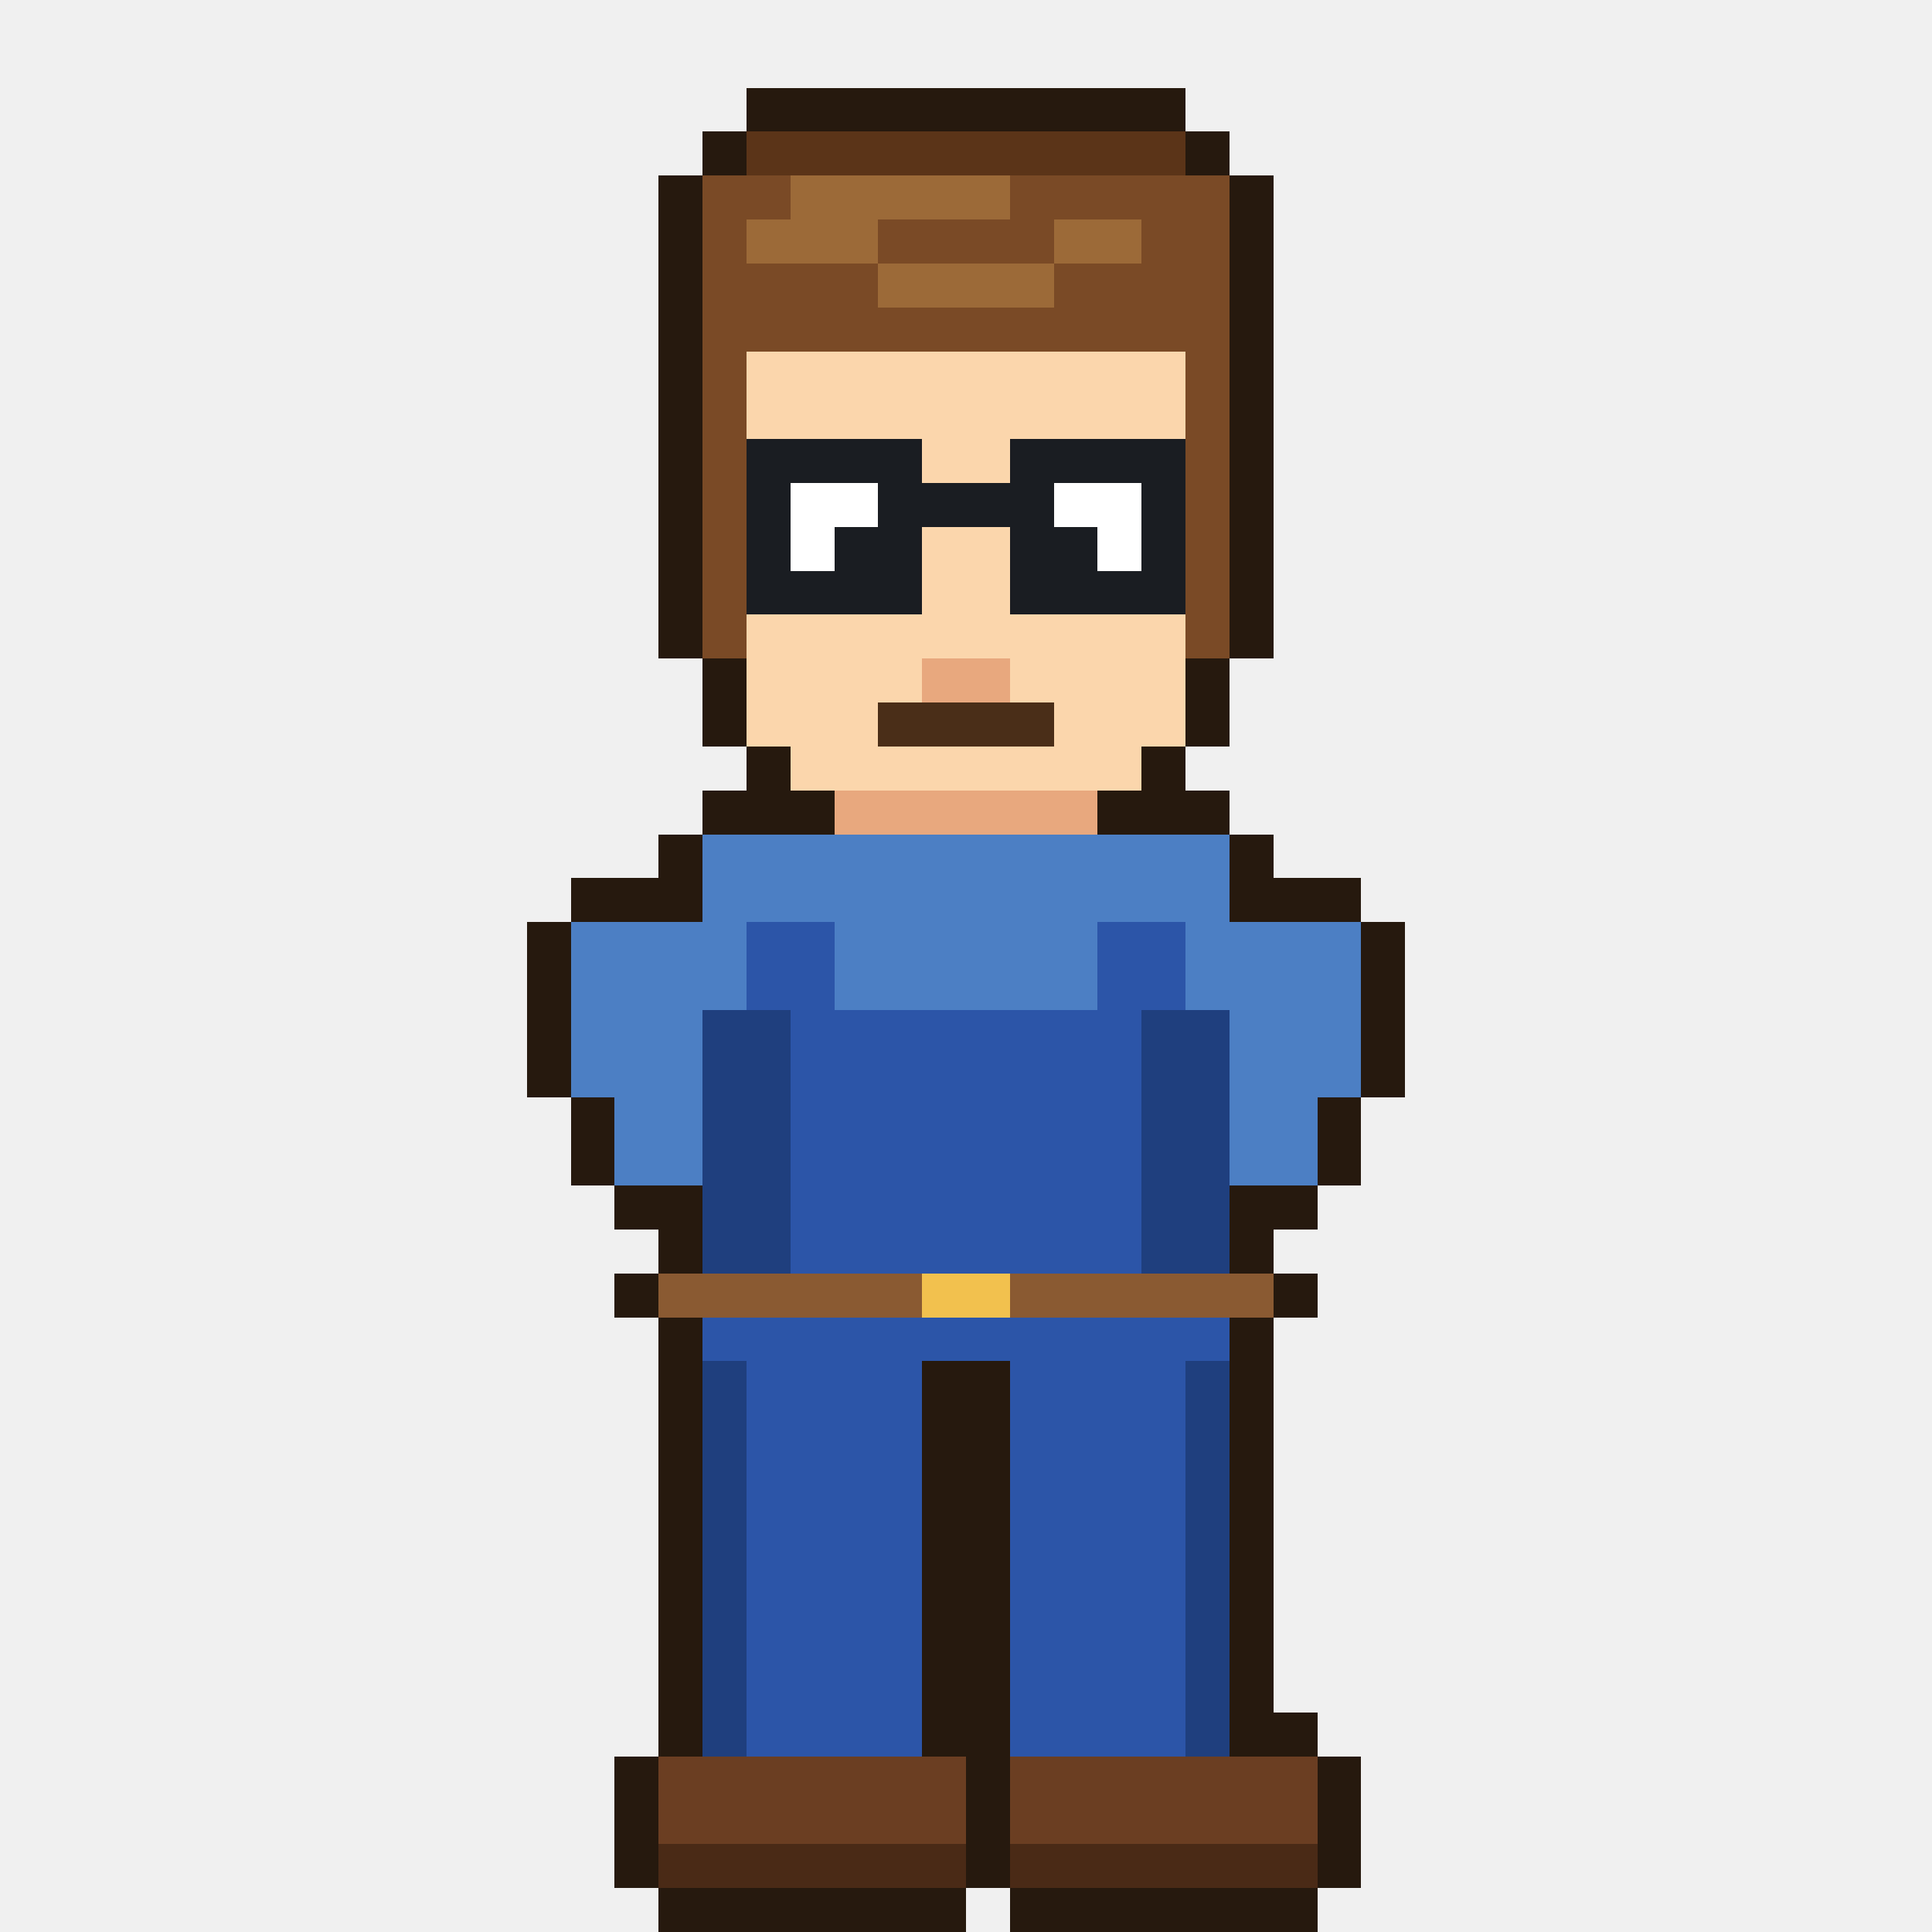
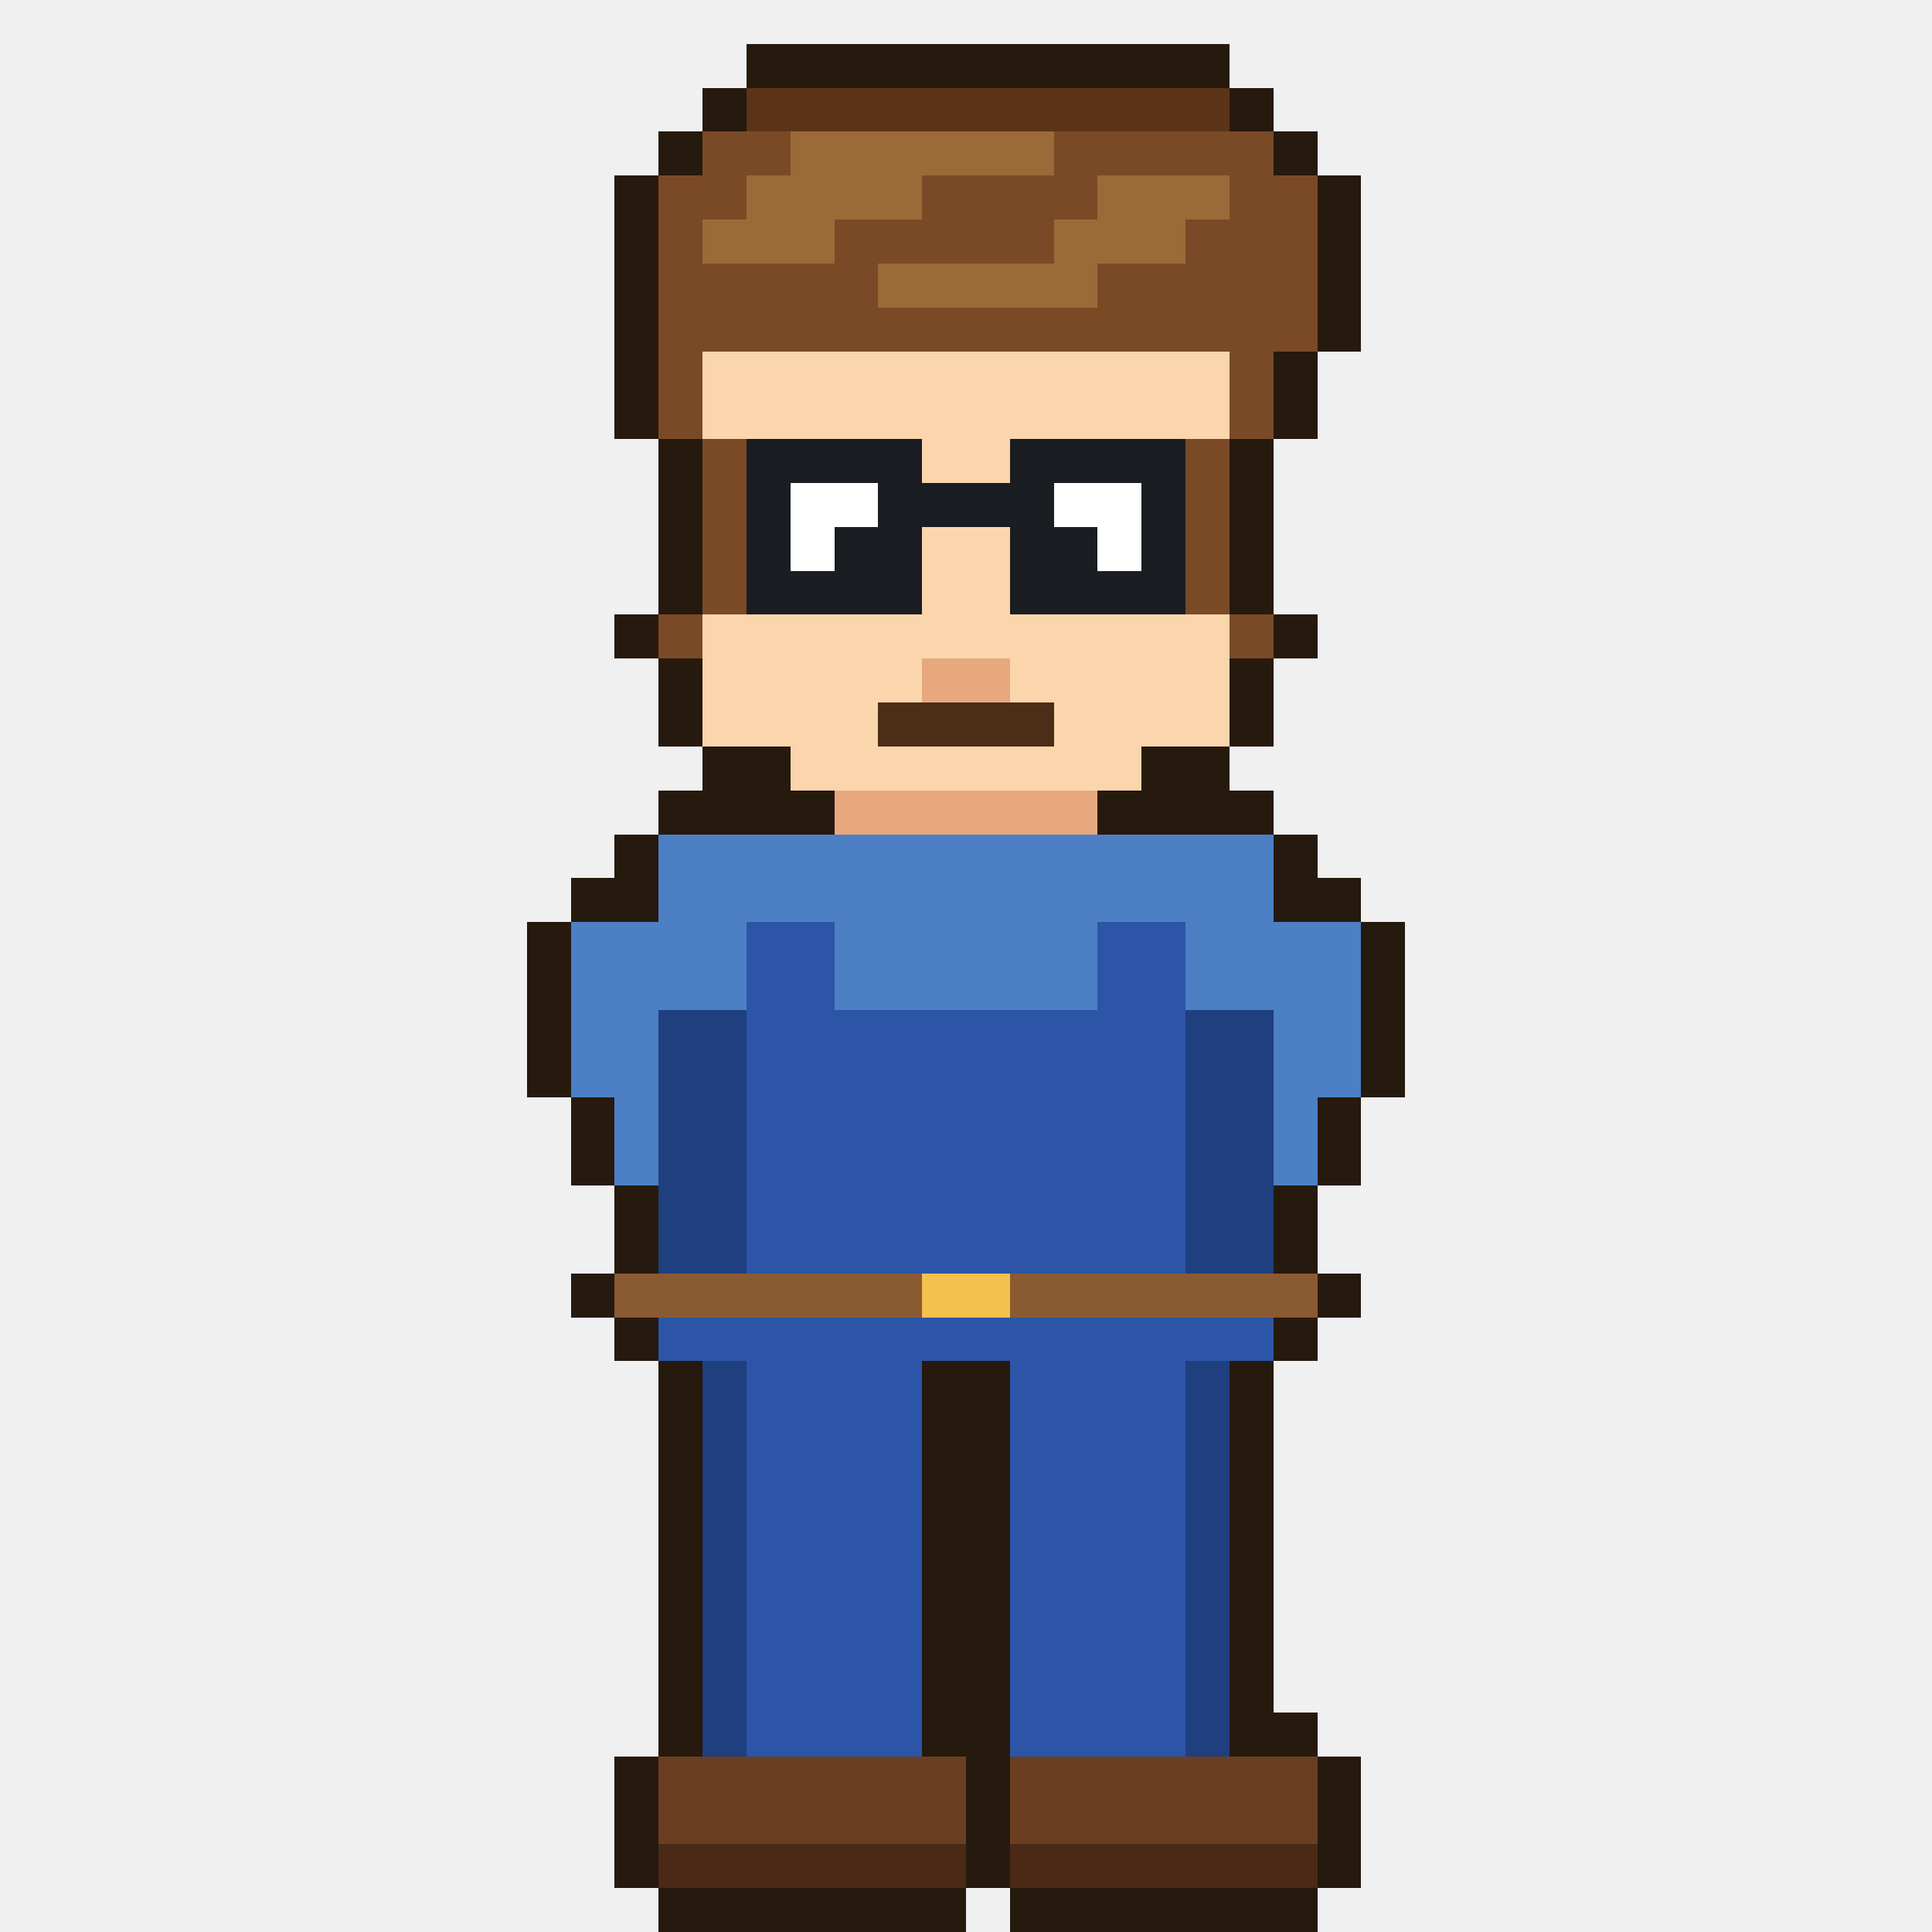
<svg xmlns="http://www.w3.org/2000/svg" viewBox="0 0 36 44" width="240" height="240" role="img" aria-label="Felix" shape-rendering="crispEdges">
-   <rect x="13" y="2" width="10" height="1" fill="#26190E" />
-   <rect x="12" y="3" width="1" height="1" fill="#26190E" />
-   <rect x="13" y="3" width="10" height="1" fill="#5B3418" />
-   <rect x="23" y="3" width="1" height="1" fill="#26190E" />
-   <rect x="11" y="4" width="1" height="1" fill="#26190E" />
-   <rect x="12" y="4" width="2" height="1" fill="#7A4A26" />
-   <rect x="14" y="4" width="5" height="1" fill="#9C6A38" />
-   <rect x="19" y="4" width="5" height="1" fill="#7A4A26" />
-   <rect x="24" y="4" width="1" height="1" fill="#26190E" />
-   <rect x="11" y="5" width="1" height="1" fill="#26190E" />
-   <rect x="12" y="5" width="1" height="1" fill="#7A4A26" />
-   <rect x="13" y="5" width="3" height="1" fill="#9C6A38" />
-   <rect x="16" y="5" width="4" height="1" fill="#7A4A26" />
-   <rect x="20" y="5" width="2" height="1" fill="#9C6A38" />
-   <rect x="22" y="5" width="2" height="1" fill="#7A4A26" />
-   <rect x="24" y="5" width="1" height="1" fill="#26190E" />
-   <rect x="11" y="6" width="1" height="1" fill="#26190E" />
-   <rect x="12" y="6" width="4" height="1" fill="#7A4A26" />
-   <rect x="16" y="6" width="4" height="1" fill="#9C6A38" />
-   <rect x="20" y="6" width="4" height="1" fill="#7A4A26" />
-   <rect x="24" y="6" width="1" height="1" fill="#26190E" />
-   <rect x="11" y="7" width="1" height="1" fill="#26190E" />
-   <rect x="12" y="7" width="12" height="1" fill="#7A4A26" />
-   <rect x="24" y="7" width="1" height="1" fill="#26190E" />
-   <rect x="11" y="8" width="1" height="1" fill="#26190E" />
-   <rect x="12" y="8" width="1" height="1" fill="#7A4A26" />
-   <rect x="13" y="8" width="10" height="1" fill="#FBD6AC" />
-   <rect x="23" y="8" width="1" height="1" fill="#7A4A26" />
-   <rect x="24" y="8" width="1" height="1" fill="#26190E" />
-   <rect x="11" y="9" width="1" height="1" fill="#26190E" />
-   <rect x="12" y="9" width="1" height="1" fill="#7A4A26" />
-   <rect x="13" y="9" width="10" height="1" fill="#FBD6AC" />
-   <rect x="23" y="9" width="1" height="1" fill="#7A4A26" />
-   <rect x="24" y="9" width="1" height="1" fill="#26190E" />
+   <rect x="13" y="1" width="11" height="1" fill="#26190E" />
+   <rect x="12" y="2" width="1" height="1" fill="#26190E" />
+   <rect x="13" y="2" width="11" height="1" fill="#5B3418" />
+   <rect x="24" y="2" width="1" height="1" fill="#26190E" />
+   <rect x="11" y="3" width="1" height="1" fill="#26190E" />
+   <rect x="12" y="3" width="2" height="1" fill="#7A4A26" />
+   <rect x="14" y="3" width="6" height="1" fill="#9C6A38" />
+   <rect x="20" y="3" width="5" height="1" fill="#7A4A26" />
+   <rect x="25" y="3" width="1" height="1" fill="#26190E" />
+   <rect x="10" y="4" width="1" height="1" fill="#26190E" />
+   <rect x="11" y="4" width="2" height="1" fill="#7A4A26" />
+   <rect x="13" y="4" width="4" height="1" fill="#9C6A38" />
+   <rect x="17" y="4" width="4" height="1" fill="#7A4A26" />
+   <rect x="21" y="4" width="3" height="1" fill="#9C6A38" />
+   <rect x="24" y="4" width="2" height="1" fill="#7A4A26" />
+   <rect x="26" y="4" width="1" height="1" fill="#26190E" />
+   <rect x="10" y="5" width="1" height="1" fill="#26190E" />
+   <rect x="11" y="5" width="1" height="1" fill="#7A4A26" />
+   <rect x="12" y="5" width="3" height="1" fill="#9C6A38" />
+   <rect x="15" y="5" width="5" height="1" fill="#7A4A26" />
+   <rect x="20" y="5" width="3" height="1" fill="#9C6A38" />
+   <rect x="23" y="5" width="3" height="1" fill="#7A4A26" />
+   <rect x="26" y="5" width="1" height="1" fill="#26190E" />
+   <rect x="10" y="6" width="1" height="1" fill="#26190E" />
+   <rect x="11" y="6" width="5" height="1" fill="#7A4A26" />
+   <rect x="16" y="6" width="5" height="1" fill="#9C6A38" />
+   <rect x="21" y="6" width="5" height="1" fill="#7A4A26" />
+   <rect x="26" y="6" width="1" height="1" fill="#26190E" />
+   <rect x="10" y="7" width="1" height="1" fill="#26190E" />
+   <rect x="11" y="7" width="15" height="1" fill="#7A4A26" />
+   <rect x="26" y="7" width="1" height="1" fill="#26190E" />
+   <rect x="10" y="8" width="1" height="1" fill="#26190E" />
+   <rect x="11" y="8" width="1" height="1" fill="#7A4A26" />
+   <rect x="12" y="8" width="12" height="1" fill="#FBD6AC" />
+   <rect x="24" y="8" width="1" height="1" fill="#7A4A26" />
+   <rect x="25" y="8" width="1" height="1" fill="#26190E" />
+   <rect x="10" y="9" width="1" height="1" fill="#26190E" />
+   <rect x="11" y="9" width="1" height="1" fill="#7A4A26" />
+   <rect x="12" y="9" width="12" height="1" fill="#FBD6AC" />
+   <rect x="24" y="9" width="1" height="1" fill="#7A4A26" />
+   <rect x="25" y="9" width="1" height="1" fill="#26190E" />
  <rect x="11" y="10" width="1" height="1" fill="#26190E" />
  <rect x="12" y="10" width="1" height="1" fill="#7A4A26" />
  <rect x="13" y="10" width="4" height="1" fill="#1A1D22" />
  <rect x="17" y="10" width="2" height="1" fill="#FBD6AC" />
  <rect x="19" y="10" width="4" height="1" fill="#1A1D22" />
  <rect x="23" y="10" width="1" height="1" fill="#7A4A26" />
  <rect x="24" y="10" width="1" height="1" fill="#26190E" />
  <rect x="11" y="11" width="1" height="1" fill="#26190E" />
  <rect x="12" y="11" width="1" height="1" fill="#7A4A26" />
  <rect x="13" y="11" width="1" height="1" fill="#1A1D22" />
  <rect x="14" y="11" width="2" height="1" fill="#FFFFFF" />
  <rect x="16" y="11" width="4" height="1" fill="#1A1D22" />
  <rect x="20" y="11" width="2" height="1" fill="#FFFFFF" />
  <rect x="22" y="11" width="1" height="1" fill="#1A1D22" />
  <rect x="23" y="11" width="1" height="1" fill="#7A4A26" />
  <rect x="24" y="11" width="1" height="1" fill="#26190E" />
  <rect x="11" y="12" width="1" height="1" fill="#26190E" />
  <rect x="12" y="12" width="1" height="1" fill="#7A4A26" />
  <rect x="13" y="12" width="1" height="1" fill="#1A1D22" />
  <rect x="14" y="12" width="1" height="1" fill="#FFFFFF" />
  <rect x="15" y="12" width="2" height="1" fill="#1A1D22" />
  <rect x="17" y="12" width="2" height="1" fill="#FBD6AC" />
  <rect x="19" y="12" width="2" height="1" fill="#1A1D22" />
  <rect x="21" y="12" width="1" height="1" fill="#FFFFFF" />
  <rect x="22" y="12" width="1" height="1" fill="#1A1D22" />
  <rect x="23" y="12" width="1" height="1" fill="#7A4A26" />
  <rect x="24" y="12" width="1" height="1" fill="#26190E" />
  <rect x="11" y="13" width="1" height="1" fill="#26190E" />
  <rect x="12" y="13" width="1" height="1" fill="#7A4A26" />
  <rect x="13" y="13" width="4" height="1" fill="#1A1D22" />
  <rect x="17" y="13" width="2" height="1" fill="#FBD6AC" />
  <rect x="19" y="13" width="4" height="1" fill="#1A1D22" />
  <rect x="23" y="13" width="1" height="1" fill="#7A4A26" />
  <rect x="24" y="13" width="1" height="1" fill="#26190E" />
-   <rect x="11" y="14" width="1" height="1" fill="#26190E" />
-   <rect x="12" y="14" width="1" height="1" fill="#7A4A26" />
-   <rect x="13" y="14" width="10" height="1" fill="#FBD6AC" />
-   <rect x="23" y="14" width="1" height="1" fill="#7A4A26" />
-   <rect x="24" y="14" width="1" height="1" fill="#26190E" />
-   <rect x="12" y="15" width="1" height="1" fill="#26190E" />
-   <rect x="13" y="15" width="4" height="1" fill="#FBD6AC" />
+   <rect x="10" y="14" width="1" height="1" fill="#26190E" />
+   <rect x="11" y="14" width="1" height="1" fill="#7A4A26" />
+   <rect x="12" y="14" width="12" height="1" fill="#FBD6AC" />
+   <rect x="24" y="14" width="1" height="1" fill="#7A4A26" />
+   <rect x="25" y="14" width="1" height="1" fill="#26190E" />
+   <rect x="11" y="15" width="1" height="1" fill="#26190E" />
+   <rect x="12" y="15" width="5" height="1" fill="#FBD6AC" />
  <rect x="17" y="15" width="2" height="1" fill="#E8A87E" />
-   <rect x="19" y="15" width="4" height="1" fill="#FBD6AC" />
-   <rect x="23" y="15" width="1" height="1" fill="#26190E" />
-   <rect x="12" y="16" width="1" height="1" fill="#26190E" />
-   <rect x="13" y="16" width="3" height="1" fill="#FBD6AC" />
+   <rect x="19" y="15" width="5" height="1" fill="#FBD6AC" />
+   <rect x="24" y="15" width="1" height="1" fill="#26190E" />
+   <rect x="11" y="16" width="1" height="1" fill="#26190E" />
+   <rect x="12" y="16" width="4" height="1" fill="#FBD6AC" />
  <rect x="16" y="16" width="4" height="1" fill="#4A2E18" />
-   <rect x="20" y="16" width="3" height="1" fill="#FBD6AC" />
-   <rect x="23" y="16" width="1" height="1" fill="#26190E" />
-   <rect x="13" y="17" width="1" height="1" fill="#26190E" />
+   <rect x="20" y="16" width="4" height="1" fill="#FBD6AC" />
+   <rect x="24" y="16" width="1" height="1" fill="#26190E" />
+   <rect x="12" y="17" width="2" height="1" fill="#26190E" />
  <rect x="14" y="17" width="8" height="1" fill="#FBD6AC" />
-   <rect x="22" y="17" width="1" height="1" fill="#26190E" />
-   <rect x="12" y="18" width="3" height="1" fill="#26190E" />
+   <rect x="22" y="17" width="2" height="1" fill="#26190E" />
+   <rect x="11" y="18" width="4" height="1" fill="#26190E" />
  <rect x="15" y="18" width="6" height="1" fill="#E8A87E" />
-   <rect x="21" y="18" width="3" height="1" fill="#26190E" />
-   <rect x="11" y="19" width="1" height="1" fill="#26190E" />
-   <rect x="12" y="19" width="12" height="1" fill="#4C7FC4" />
-   <rect x="24" y="19" width="1" height="1" fill="#26190E" />
-   <rect x="9" y="20" width="3" height="1" fill="#26190E" />
-   <rect x="12" y="20" width="12" height="1" fill="#4C7FC4" />
-   <rect x="24" y="20" width="3" height="1" fill="#26190E" />
+   <rect x="21" y="18" width="4" height="1" fill="#26190E" />
+   <rect x="10" y="19" width="1" height="1" fill="#26190E" />
+   <rect x="11" y="19" width="14" height="1" fill="#4C7FC4" />
+   <rect x="25" y="19" width="1" height="1" fill="#26190E" />
+   <rect x="9" y="20" width="2" height="1" fill="#26190E" />
+   <rect x="11" y="20" width="14" height="1" fill="#4C7FC4" />
+   <rect x="25" y="20" width="2" height="1" fill="#26190E" />
  <rect x="8" y="21" width="1" height="1" fill="#26190E" />
  <rect x="9" y="21" width="4" height="1" fill="#4C7FC4" />
  <rect x="13" y="21" width="2" height="1" fill="#2C55A8" />
  <rect x="15" y="21" width="6" height="1" fill="#4C7FC4" />
  <rect x="21" y="21" width="2" height="1" fill="#2C55A8" />
  <rect x="23" y="21" width="4" height="1" fill="#4C7FC4" />
  <rect x="27" y="21" width="1" height="1" fill="#26190E" />
  <rect x="8" y="22" width="1" height="1" fill="#26190E" />
  <rect x="9" y="22" width="4" height="1" fill="#4C7FC4" />
  <rect x="13" y="22" width="2" height="1" fill="#2C55A8" />
  <rect x="15" y="22" width="6" height="1" fill="#4C7FC4" />
  <rect x="21" y="22" width="2" height="1" fill="#2C55A8" />
  <rect x="23" y="22" width="4" height="1" fill="#4C7FC4" />
  <rect x="27" y="22" width="1" height="1" fill="#26190E" />
  <rect x="8" y="23" width="1" height="1" fill="#26190E" />
-   <rect x="9" y="23" width="3" height="1" fill="#4C7FC4" />
-   <rect x="12" y="23" width="2" height="1" fill="#1F3F7E" />
-   <rect x="14" y="23" width="8" height="1" fill="#2C55A8" />
-   <rect x="22" y="23" width="2" height="1" fill="#1F3F7E" />
-   <rect x="24" y="23" width="3" height="1" fill="#4C7FC4" />
+   <rect x="9" y="23" width="2" height="1" fill="#4C7FC4" />
+   <rect x="11" y="23" width="2" height="1" fill="#1F3F7E" />
+   <rect x="13" y="23" width="10" height="1" fill="#2C55A8" />
+   <rect x="23" y="23" width="2" height="1" fill="#1F3F7E" />
+   <rect x="25" y="23" width="2" height="1" fill="#4C7FC4" />
  <rect x="27" y="23" width="1" height="1" fill="#26190E" />
  <rect x="8" y="24" width="1" height="1" fill="#26190E" />
-   <rect x="9" y="24" width="3" height="1" fill="#4C7FC4" />
-   <rect x="12" y="24" width="2" height="1" fill="#1F3F7E" />
-   <rect x="14" y="24" width="8" height="1" fill="#2C55A8" />
-   <rect x="22" y="24" width="2" height="1" fill="#1F3F7E" />
-   <rect x="24" y="24" width="3" height="1" fill="#4C7FC4" />
+   <rect x="9" y="24" width="2" height="1" fill="#4C7FC4" />
+   <rect x="11" y="24" width="2" height="1" fill="#1F3F7E" />
+   <rect x="13" y="24" width="10" height="1" fill="#2C55A8" />
+   <rect x="23" y="24" width="2" height="1" fill="#1F3F7E" />
+   <rect x="25" y="24" width="2" height="1" fill="#4C7FC4" />
  <rect x="27" y="24" width="1" height="1" fill="#26190E" />
  <rect x="9" y="25" width="1" height="1" fill="#26190E" />
-   <rect x="10" y="25" width="2" height="1" fill="#4C7FC4" />
-   <rect x="12" y="25" width="2" height="1" fill="#1F3F7E" />
-   <rect x="14" y="25" width="8" height="1" fill="#2C55A8" />
-   <rect x="22" y="25" width="2" height="1" fill="#1F3F7E" />
-   <rect x="24" y="25" width="2" height="1" fill="#4C7FC4" />
+   <rect x="10" y="25" width="1" height="1" fill="#4C7FC4" />
+   <rect x="11" y="25" width="2" height="1" fill="#1F3F7E" />
+   <rect x="13" y="25" width="10" height="1" fill="#2C55A8" />
+   <rect x="23" y="25" width="2" height="1" fill="#1F3F7E" />
+   <rect x="25" y="25" width="1" height="1" fill="#4C7FC4" />
  <rect x="26" y="25" width="1" height="1" fill="#26190E" />
  <rect x="9" y="26" width="1" height="1" fill="#26190E" />
-   <rect x="10" y="26" width="2" height="1" fill="#4C7FC4" />
-   <rect x="12" y="26" width="2" height="1" fill="#1F3F7E" />
-   <rect x="14" y="26" width="8" height="1" fill="#2C55A8" />
-   <rect x="22" y="26" width="2" height="1" fill="#1F3F7E" />
-   <rect x="24" y="26" width="2" height="1" fill="#4C7FC4" />
+   <rect x="10" y="26" width="1" height="1" fill="#4C7FC4" />
+   <rect x="11" y="26" width="2" height="1" fill="#1F3F7E" />
+   <rect x="13" y="26" width="10" height="1" fill="#2C55A8" />
+   <rect x="23" y="26" width="2" height="1" fill="#1F3F7E" />
+   <rect x="25" y="26" width="1" height="1" fill="#4C7FC4" />
  <rect x="26" y="26" width="1" height="1" fill="#26190E" />
-   <rect x="10" y="27" width="2" height="1" fill="#26190E" />
-   <rect x="12" y="27" width="2" height="1" fill="#1F3F7E" />
-   <rect x="14" y="27" width="8" height="1" fill="#2C55A8" />
-   <rect x="22" y="27" width="2" height="1" fill="#1F3F7E" />
-   <rect x="24" y="27" width="2" height="1" fill="#26190E" />
-   <rect x="11" y="28" width="1" height="1" fill="#26190E" />
-   <rect x="12" y="28" width="2" height="1" fill="#1F3F7E" />
-   <rect x="14" y="28" width="8" height="1" fill="#2C55A8" />
-   <rect x="22" y="28" width="2" height="1" fill="#1F3F7E" />
-   <rect x="24" y="28" width="1" height="1" fill="#26190E" />
-   <rect x="10" y="29" width="1" height="1" fill="#26190E" />
-   <rect x="11" y="29" width="6" height="1" fill="#8A5A32" />
+   <rect x="10" y="27" width="1" height="1" fill="#26190E" />
+   <rect x="11" y="27" width="2" height="1" fill="#1F3F7E" />
+   <rect x="13" y="27" width="10" height="1" fill="#2C55A8" />
+   <rect x="23" y="27" width="2" height="1" fill="#1F3F7E" />
+   <rect x="25" y="27" width="1" height="1" fill="#26190E" />
+   <rect x="10" y="28" width="1" height="1" fill="#26190E" />
+   <rect x="11" y="28" width="2" height="1" fill="#1F3F7E" />
+   <rect x="13" y="28" width="10" height="1" fill="#2C55A8" />
+   <rect x="23" y="28" width="2" height="1" fill="#1F3F7E" />
+   <rect x="25" y="28" width="1" height="1" fill="#26190E" />
+   <rect x="9" y="29" width="1" height="1" fill="#26190E" />
+   <rect x="10" y="29" width="7" height="1" fill="#8A5A32" />
  <rect x="17" y="29" width="2" height="1" fill="#F2C14E" />
-   <rect x="19" y="29" width="6" height="1" fill="#8A5A32" />
-   <rect x="25" y="29" width="1" height="1" fill="#26190E" />
-   <rect x="11" y="30" width="1" height="1" fill="#26190E" />
-   <rect x="12" y="30" width="12" height="1" fill="#2C55A8" />
-   <rect x="24" y="30" width="1" height="1" fill="#26190E" />
+   <rect x="19" y="29" width="7" height="1" fill="#8A5A32" />
+   <rect x="26" y="29" width="1" height="1" fill="#26190E" />
+   <rect x="10" y="30" width="1" height="1" fill="#26190E" />
+   <rect x="11" y="30" width="14" height="1" fill="#2C55A8" />
+   <rect x="25" y="30" width="1" height="1" fill="#26190E" />
  <rect x="11" y="31" width="1" height="1" fill="#26190E" />
  <rect x="12" y="31" width="1" height="1" fill="#1F3F7E" />
  <rect x="13" y="31" width="4" height="1" fill="#2C55A8" />
  <rect x="17" y="31" width="2" height="1" fill="#26190E" />
  <rect x="19" y="31" width="4" height="1" fill="#2C55A8" />
  <rect x="23" y="31" width="1" height="1" fill="#1F3F7E" />
  <rect x="24" y="31" width="1" height="1" fill="#26190E" />
  <rect x="11" y="32" width="1" height="1" fill="#26190E" />
  <rect x="12" y="32" width="1" height="1" fill="#1F3F7E" />
  <rect x="13" y="32" width="4" height="1" fill="#2C55A8" />
  <rect x="17" y="32" width="2" height="1" fill="#26190E" />
  <rect x="19" y="32" width="4" height="1" fill="#2C55A8" />
  <rect x="23" y="32" width="1" height="1" fill="#1F3F7E" />
  <rect x="24" y="32" width="1" height="1" fill="#26190E" />
  <rect x="11" y="33" width="1" height="1" fill="#26190E" />
  <rect x="12" y="33" width="1" height="1" fill="#1F3F7E" />
  <rect x="13" y="33" width="4" height="1" fill="#2C55A8" />
  <rect x="17" y="33" width="2" height="1" fill="#26190E" />
  <rect x="19" y="33" width="4" height="1" fill="#2C55A8" />
  <rect x="23" y="33" width="1" height="1" fill="#1F3F7E" />
  <rect x="24" y="33" width="1" height="1" fill="#26190E" />
  <rect x="11" y="34" width="1" height="1" fill="#26190E" />
  <rect x="12" y="34" width="1" height="1" fill="#1F3F7E" />
  <rect x="13" y="34" width="4" height="1" fill="#2C55A8" />
  <rect x="17" y="34" width="2" height="1" fill="#26190E" />
  <rect x="19" y="34" width="4" height="1" fill="#2C55A8" />
  <rect x="23" y="34" width="1" height="1" fill="#1F3F7E" />
  <rect x="24" y="34" width="1" height="1" fill="#26190E" />
  <rect x="11" y="35" width="1" height="1" fill="#26190E" />
  <rect x="12" y="35" width="1" height="1" fill="#1F3F7E" />
  <rect x="13" y="35" width="4" height="1" fill="#2C55A8" />
  <rect x="17" y="35" width="2" height="1" fill="#26190E" />
  <rect x="19" y="35" width="4" height="1" fill="#2C55A8" />
  <rect x="23" y="35" width="1" height="1" fill="#1F3F7E" />
  <rect x="24" y="35" width="1" height="1" fill="#26190E" />
  <rect x="11" y="36" width="1" height="1" fill="#26190E" />
  <rect x="12" y="36" width="1" height="1" fill="#1F3F7E" />
  <rect x="13" y="36" width="4" height="1" fill="#2C55A8" />
  <rect x="17" y="36" width="2" height="1" fill="#26190E" />
  <rect x="19" y="36" width="4" height="1" fill="#2C55A8" />
  <rect x="23" y="36" width="1" height="1" fill="#1F3F7E" />
  <rect x="24" y="36" width="1" height="1" fill="#26190E" />
  <rect x="11" y="37" width="1" height="1" fill="#26190E" />
  <rect x="12" y="37" width="1" height="1" fill="#1F3F7E" />
  <rect x="13" y="37" width="4" height="1" fill="#2C55A8" />
  <rect x="17" y="37" width="2" height="1" fill="#26190E" />
  <rect x="19" y="37" width="4" height="1" fill="#2C55A8" />
  <rect x="23" y="37" width="1" height="1" fill="#1F3F7E" />
  <rect x="24" y="37" width="1" height="1" fill="#26190E" />
  <rect x="11" y="38" width="1" height="1" fill="#26190E" />
  <rect x="12" y="38" width="1" height="1" fill="#1F3F7E" />
  <rect x="13" y="38" width="4" height="1" fill="#2C55A8" />
  <rect x="17" y="38" width="2" height="1" fill="#26190E" />
  <rect x="19" y="38" width="4" height="1" fill="#2C55A8" />
  <rect x="23" y="38" width="1" height="1" fill="#1F3F7E" />
  <rect x="24" y="38" width="1" height="1" fill="#26190E" />
  <rect x="11" y="39" width="1" height="1" fill="#26190E" />
  <rect x="12" y="39" width="1" height="1" fill="#1F3F7E" />
  <rect x="13" y="39" width="4" height="1" fill="#2C55A8" />
  <rect x="17" y="39" width="2" height="1" fill="#26190E" />
  <rect x="19" y="39" width="4" height="1" fill="#2C55A8" />
  <rect x="23" y="39" width="1" height="1" fill="#1F3F7E" />
  <rect x="24" y="39" width="2" height="1" fill="#26190E" />
  <rect x="10" y="40" width="1" height="1" fill="#26190E" />
  <rect x="11" y="40" width="7" height="1" fill="#6B3E22" />
  <rect x="18" y="40" width="1" height="1" fill="#26190E" />
  <rect x="19" y="40" width="7" height="1" fill="#6B3E22" />
  <rect x="26" y="40" width="1" height="1" fill="#26190E" />
  <rect x="10" y="41" width="1" height="1" fill="#26190E" />
  <rect x="11" y="41" width="7" height="1" fill="#6B3E22" />
  <rect x="18" y="41" width="1" height="1" fill="#26190E" />
  <rect x="19" y="41" width="7" height="1" fill="#6B3E22" />
  <rect x="26" y="41" width="1" height="1" fill="#26190E" />
  <rect x="10" y="42" width="1" height="1" fill="#26190E" />
  <rect x="11" y="42" width="7" height="1" fill="#4A2A16" />
  <rect x="18" y="42" width="1" height="1" fill="#26190E" />
  <rect x="19" y="42" width="7" height="1" fill="#4A2A16" />
  <rect x="26" y="42" width="1" height="1" fill="#26190E" />
  <rect x="11" y="43" width="7" height="1" fill="#26190E" />
  <rect x="19" y="43" width="7" height="1" fill="#26190E" />
</svg>
